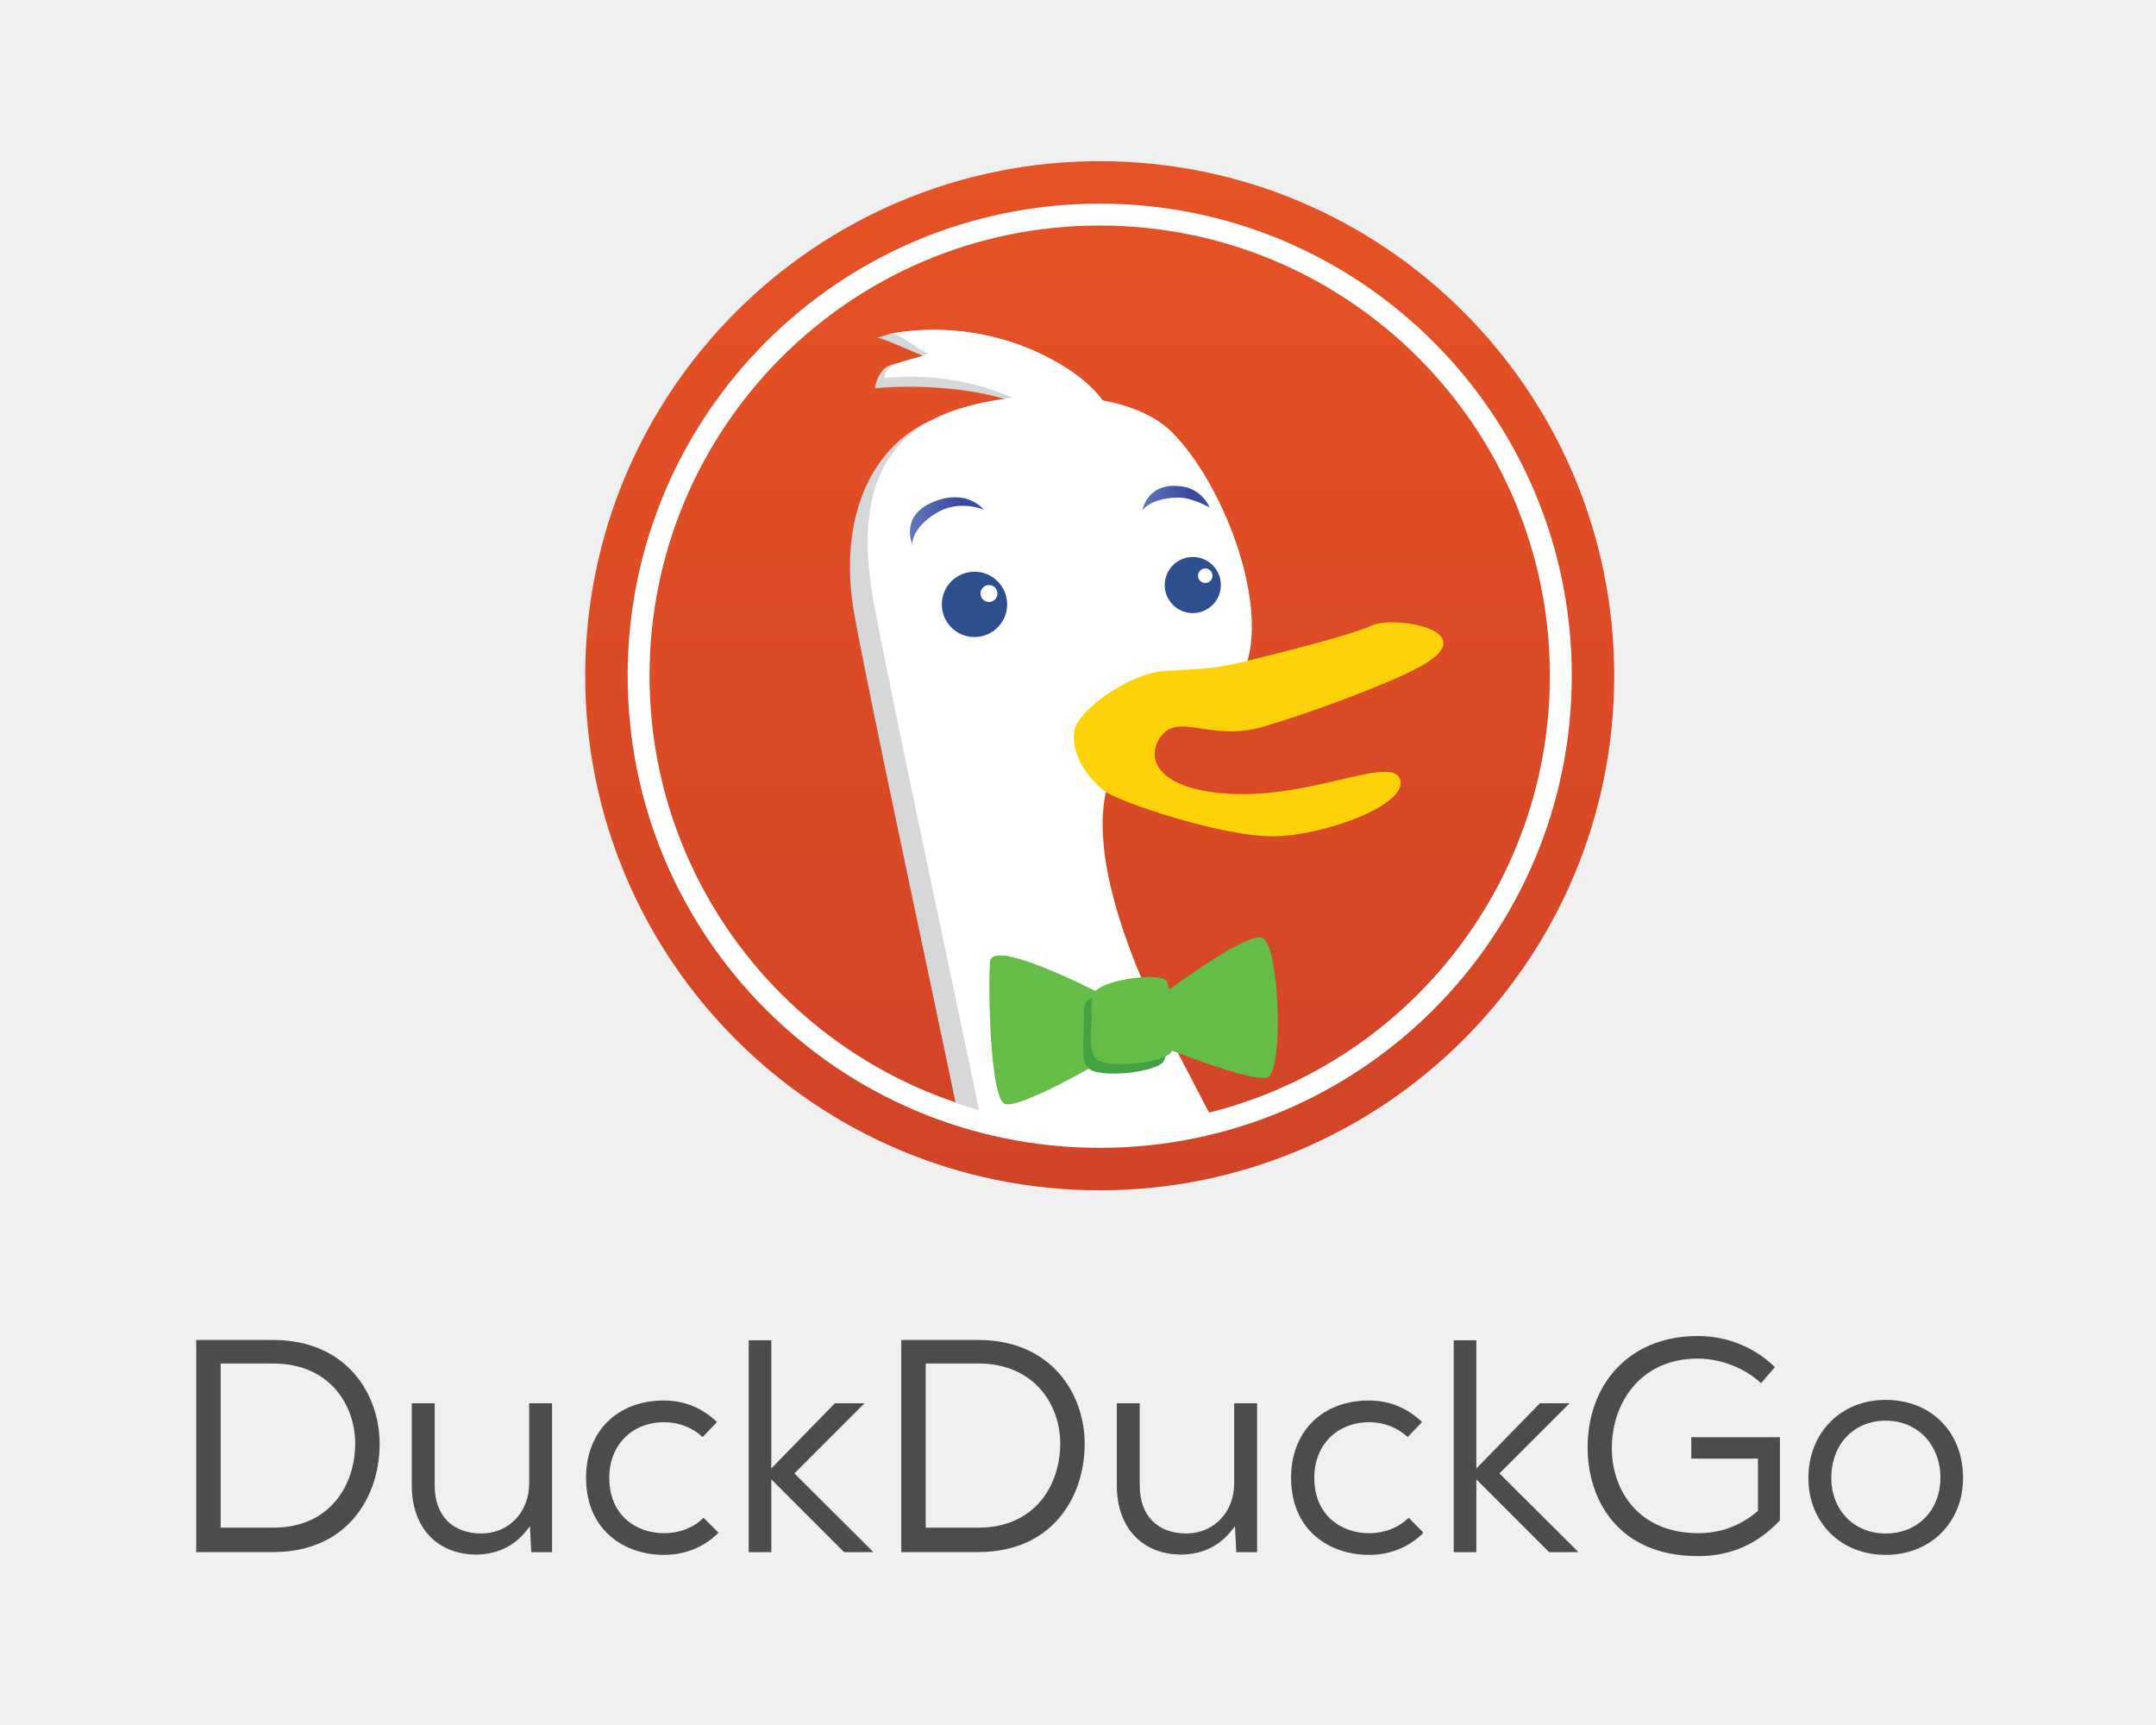
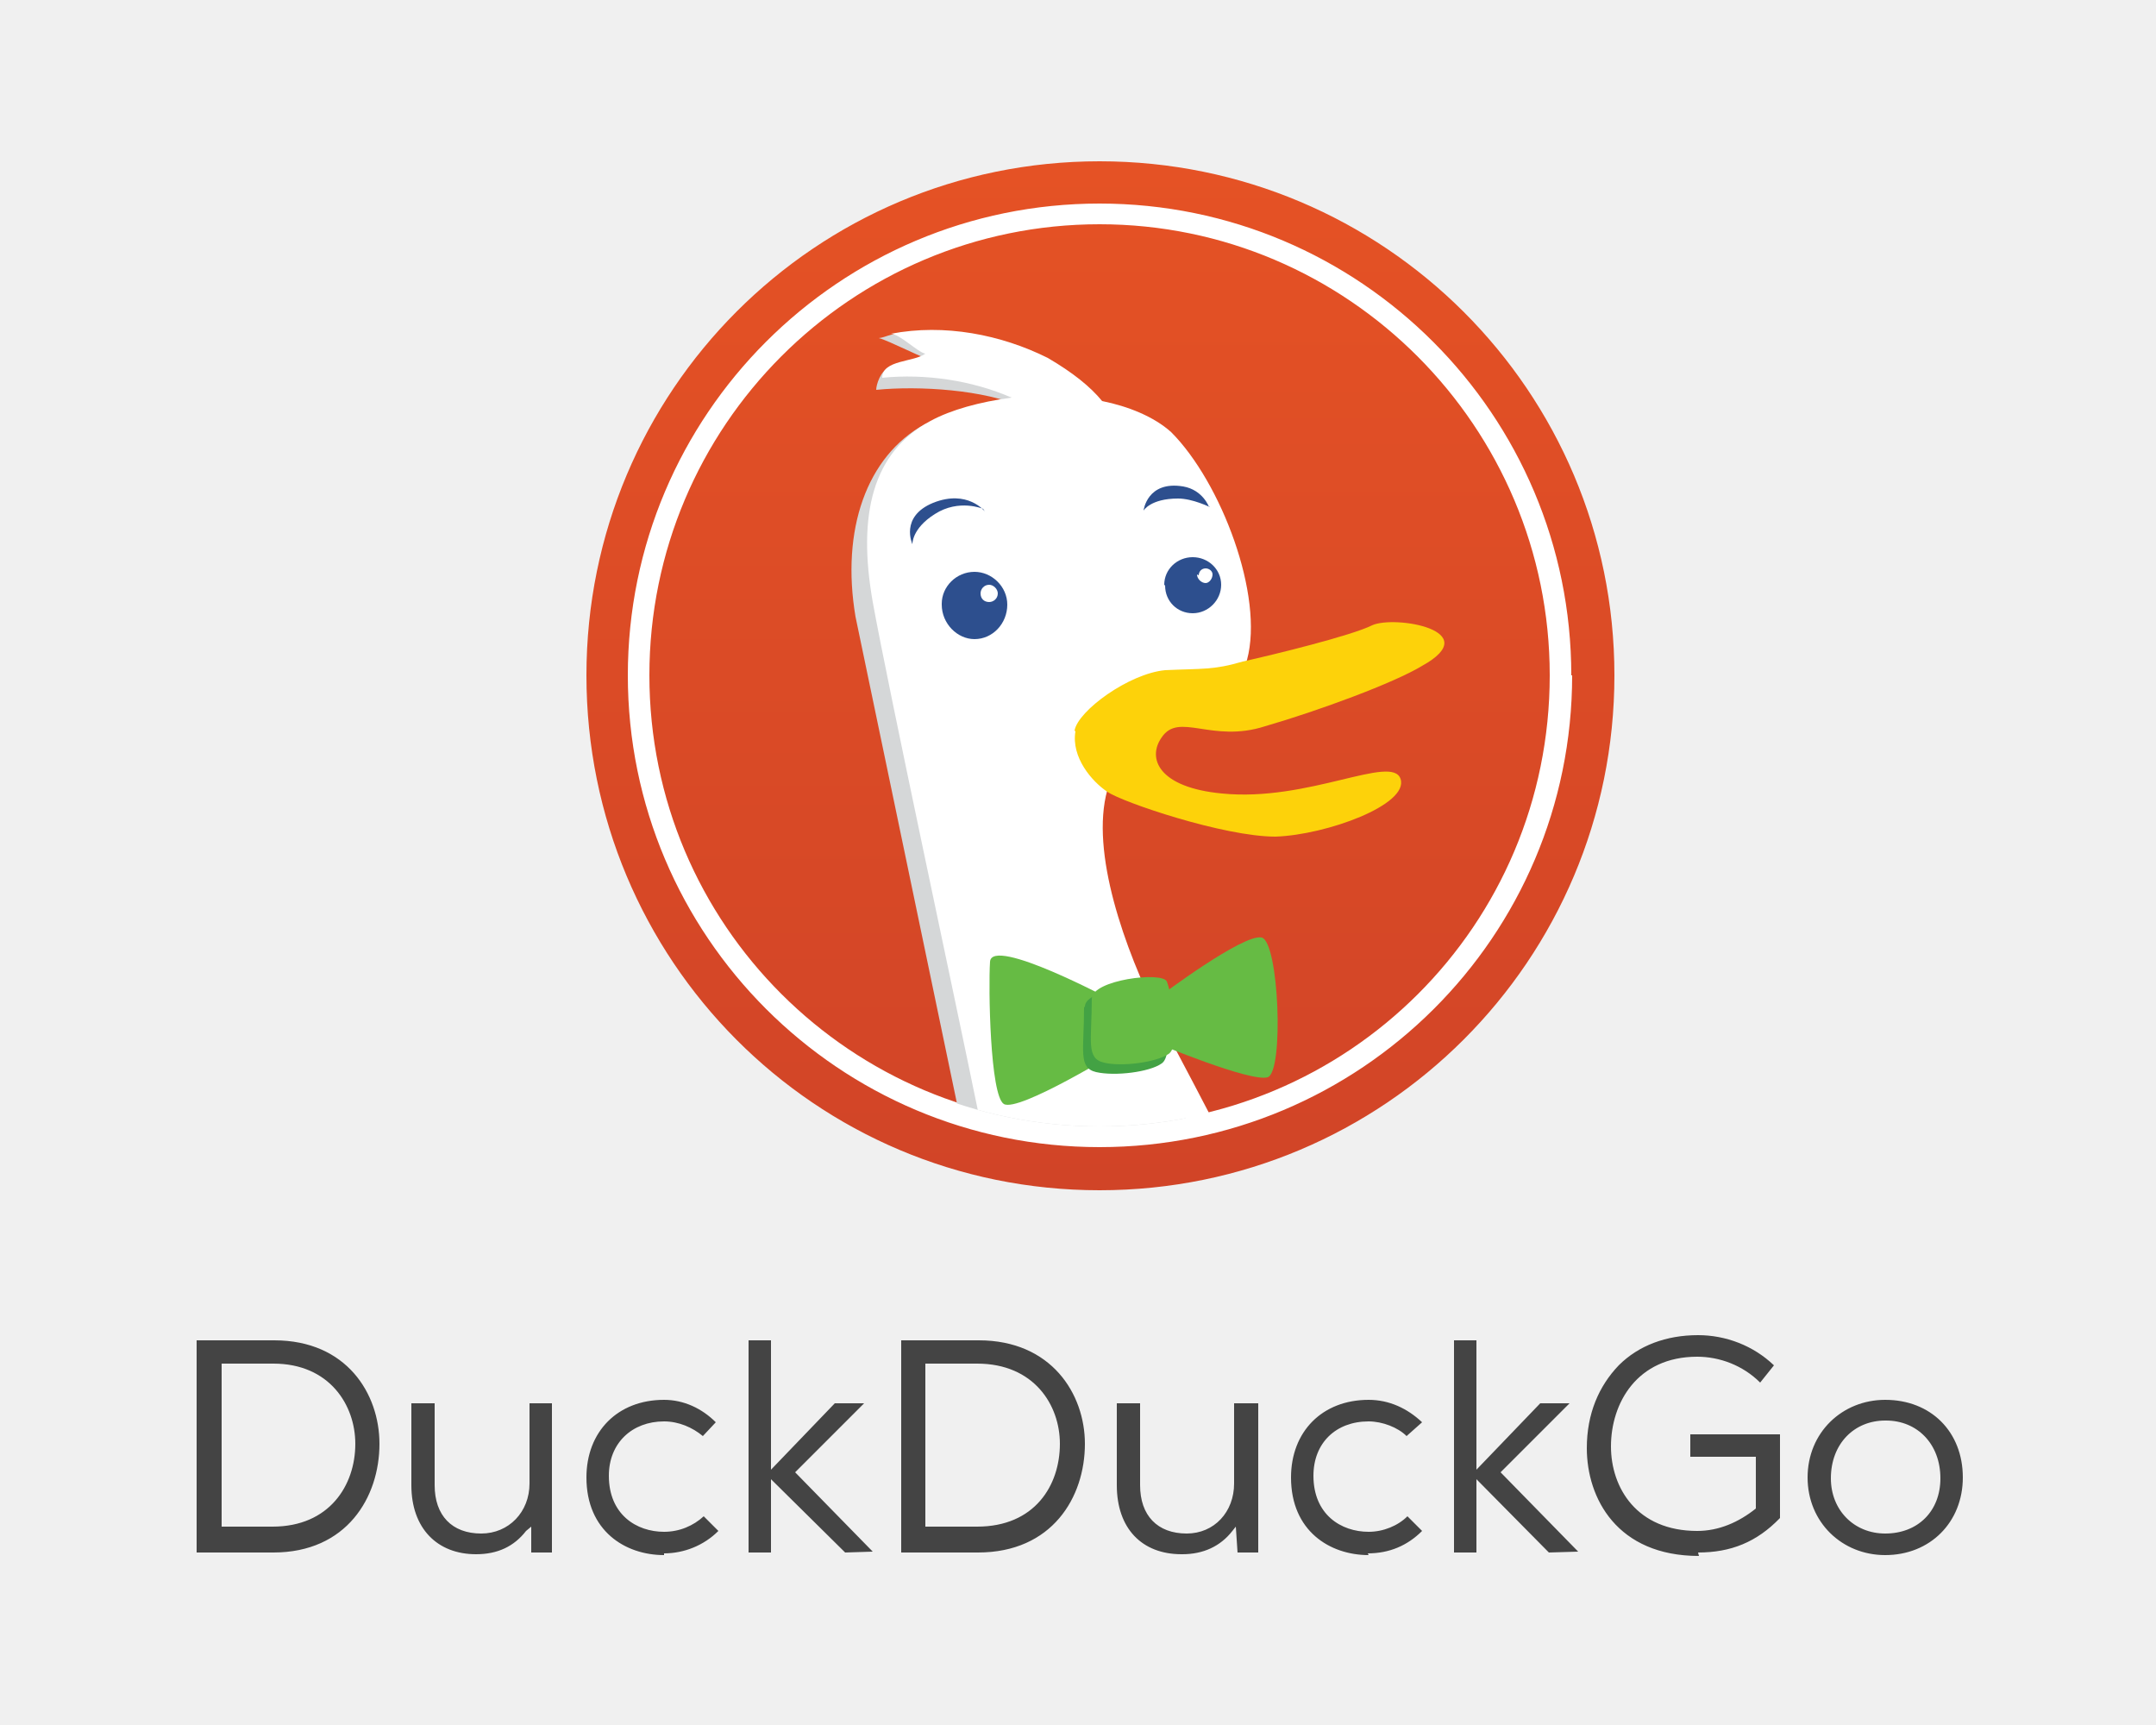
- <svg xmlns="http://www.w3.org/2000/svg" xmlns:xlink="http://www.w3.org/1999/xlink" width="250" height="200">
-   <path d="M193.184 77.171a56.556 59.86 0 1 1-113.112 0 56.556 59.86 0 1 1 113.112 0z" transform="matrix(1 0 0 .974 -9.329 2.782)" fill="#fff" />
-   <g>
-     <linearGradient id="a" gradientUnits="userSpaceOnUse" x1="277.519" y1="-668.007" x2="277.519" y2="-548.688" gradientTransform="matrix(1 0 0 -1 -150 -530)">
-       <stop offset="0" stop-color="#D14427" />
-       <stop offset="1" stop-color="#E55225" />
-     </linearGradient>
-     <path fill="url(#a)" d="M179.717 78.348c0 28.828-23.369 52.201-52.199 52.201s-52.199-23.373-52.199-52.201 23.369-52.199 52.199-52.199 52.199 23.371 52.199 52.199zm7.461 0c0 32.947-26.713 59.66-59.66 59.66-32.947 0-59.66-26.713-59.66-59.66 0-32.947 26.713-59.66 59.66-59.66 32.947 0 59.66 26.712 59.66 59.66zm-4.922 0c0-30.229-24.51-54.736-54.738-54.736-30.227 0-54.738 24.508-54.738 54.736s24.512 54.736 54.738 54.736c30.228 0 54.738-24.508 54.738-54.736z" />
-     <g>
-       <g>
-         <defs>
-           <path id="b" d="M179.922 78.207c0 28.895-23.506 52.4-52.404 52.4-28.893 0-52.396-23.508-52.396-52.4 0-28.891 23.506-52.396 52.396-52.396 28.898-.001 52.404 23.505 52.404 52.396z" />
-         </defs>
-         <clipPath id="c">
-           <use xlink:href="#b" overflow="visible" />
-         </clipPath>
-         <g clip-path="url(#c)">
-           <path fill="#D5D7D8" d="M148.482 154.541c-1.801-8.285-12.262-27.039-16.229-34.969-3.965-7.93-7.939-19.11-6.129-26.322.327-1.312-3.436-11.307-2.354-12.014 8.415-5.49 10.633.598 14.002-1.863 1.738-1.273 4.09 1.047 4.693-1.059 2.158-7.568-3.006-20.76-8.768-26.527-1.885-1.879-4.773-3.059-8.031-3.686-1.254-1.713-3.275-3.361-6.138-4.879-3.188-1.697-10.121-3.938-13.717-4.535-2.492-.41-3.055.287-4.119.461.992.088 5.699 2.414 6.615 2.549-.916.619-3.607-.029-5.324.742-.865.391-1.512 1.877-1.506 2.58 4.91-.496 12.574-.016 17.1 2-3.602.41-9.08.867-11.436 2.105-6.848 3.609-9.873 12.035-8.07 22.133 1.804 10.075 9.738 46.849 12.262 59.129 2.525 12.263-5.408 20.189-10.455 22.354l5.408.363-1.801 3.967c6.484.719 13.695-1.441 13.695-1.441-1.438 3.965-11.176 5.412-11.176 5.412s4.691 1.438 12.258-1.447c7.575-2.883 12.261-4.688 12.261-4.688l3.605 9.373 6.854-6.846 2.884 7.211c.009-.001 5.419-1.808 3.616-10.103z" />
-           <path fill="#fff" d="M150.66 152.859c-1.795-8.289-12.256-27.043-16.227-34.975-3.968-7.935-7.933-19.112-6.129-26.321.334-1.309.34-6.668 1.428-7.379 8.41-5.494 7.813-.184 11.186-2.645 1.74-1.27 3.133-2.805 3.738-4.912 2.164-7.572-3.006-20.76-8.773-26.529-1.879-1.879-4.768-3.062-8.025-3.686-1.252-1.717-3.271-3.361-6.132-4.881-5.391-2.863-12.074-4.006-18.266-2.883.99.09 3.256 2.137 4.168 2.273-1.381.936-5.053.816-5.029 2.896 4.916-.492 10.303.285 14.834 2.297-3.602.41-6.955 1.299-9.311 2.543-6.854 3.602-8.656 10.812-6.854 20.914 1.807 10.096 9.742 46.869 12.256 59.127 2.527 12.258-5.402 20.188-10.449 22.352l5.408.359-1.801 3.973c6.484.717 13.695-1.443 13.695-1.443-1.438 3.972-11.176 5.406-11.176 5.406s4.686 1.443 12.258-1.445c7.578-2.883 12.267-4.684 12.267-4.684l3.602 9.373 6.854-6.85 2.889 7.211c-.007.005 5.398-1.8 3.589-10.091z" />
-           <path fill="#2D4F8E" d="M109.211 70.074c0-2.092 1.693-3.787 3.789-3.787 2.09 0 3.785 1.695 3.785 3.787 0 2.094-1.695 3.787-3.785 3.787-2.096 0-3.789-1.693-3.789-3.787z" />
-           <path fill="#fff" d="M113.697 68.812c0-.545.441-.984.98-.984.543 0 .984.439.984.984 0 .543-.441.984-.984.984-.538.001-.98-.441-.98-.984z" />
-           <path fill="#2D4F8E" d="M135.057 67.828c0-1.793 1.461-3.25 3.252-3.25 1.801 0 3.256 1.457 3.256 3.25 0 1.801-1.455 3.258-3.256 3.258-1.791 0-3.252-1.457-3.252-3.258z" />
-           <path fill="#fff" d="M138.914 66.746c0-.463.379-.842.838-.842.477 0 .844.379.844.842 0 .469-.367.842-.844.842-.459 0-.838-.373-.838-.842z" />
-           <linearGradient id="d" gradientUnits="userSpaceOnUse" x1="255.509" y1="-590.363" x2="264.076" y2="-590.363" gradientTransform="matrix(1 0 0 -1 -150 -530)">
-             <stop offset=".006" stop-color="#6176B9" />
-             <stop offset=".691" stop-color="#394A9F" />
-           </linearGradient>
-           <path fill="url(#d)" d="M114.076 59.101s-2.854-1.291-5.629.453c-2.77 1.742-2.668 3.523-2.668 3.523s-1.473-3.283 2.453-4.891c3.93-1.61 5.844.915 5.844.915z" />
-           <linearGradient id="e" gradientUnits="userSpaceOnUse" x1="282.463" y1="-587.754" x2="290.268" y2="-587.754" gradientTransform="matrix(1 0 0 -1 -150 -530)">
-             <stop offset=".006" stop-color="#6176B9" />
-             <stop offset=".691" stop-color="#394A9F" />
-           </linearGradient>
-           <path fill="url(#e)" d="M140.268 58.841s-2.051-1.172-3.643-1.152c-3.268.043-4.162 1.488-4.162 1.488s.549-3.445 4.734-2.754c2.266.377 3.071 2.418 3.071 2.418z" />
-         </g>
-       </g>
-       <path fill="#FDD20A" d="M124.59 84.678c.379-2.291 6.299-6.625 10.49-6.887 4.201-.264 5.51-.205 9.01-1.043 3.508-.838 12.535-3.088 15.033-4.242 2.504-1.156 13.102.572 5.631 4.738-3.234 1.809-11.945 5.131-18.172 6.988-6.219 1.861-9.99-1.777-12.059 1.281-1.646 2.432-.334 5.762 7.098 6.453 10.037.93 19.66-4.52 20.719-1.625 1.064 2.895-8.625 6.508-14.527 6.623-5.891.111-17.776-3.896-19.553-5.137-1.785-1.239-4.164-4.13-3.67-7.149z" />
-     </g>
+ <svg xmlns="http://www.w3.org/2000/svg" width="250" height="200">
+   <linearGradient id="a" x1="277.5" x2="277.5" y1="-668" y2="-548.7" gradientUnits="userSpaceOnUse" gradientTransform="matrix(1 0 0 -1 -150 -530)">
+     <stop offset="0" stop-color="#D14427" />
+     <stop offset="1" stop-color="#E55225" />
+   </linearGradient>
+   <clipPath id="b">
+     <path d="M180 78.2c0 29-23.6 52.4-52.5 52.4-29 0-52.4-23.5-52.4-52.4 0-29 23.6-52.4 52.5-52.4 29 0 52.4 23.5 52.4 52.4z" />
+   </clipPath>
+   <path fill="#fff" d="M184 78a56.6 58.3 0 1 1-113.3 0A56.6 58.3 0 1 1 184 78z" />
+   <path fill="url(#a)" d="M179.7 78.3c0 29-23.4 52.2-52.2 52.2s-52.2-23.3-52.2-52.2S98.7 26 127.5 26s52.2 23.5 52.2 52.3zm7.5 0c0 33-26.7 59.7-59.7 59.7S68 111.3 68 78.3s26.6-59.6 59.5-59.6c33 0 59.7 26.7 59.7 59.6zm-5 0c0-30.2-24.5-54.7-54.7-54.7-30.2 0-54.7 24.5-54.7 54.7S97.3 133 127.5 133c30.2 0 54.8-24.4 54.8-54.7z" />
+   <g clip-path="url(#b)">
+     <path fill="#d5d7d8" d="M148.5 154.5c-1.8-8.2-12.3-27-16.2-35-4-8-8-19-6.2-26.2.5-1.4-3.3-11.4-2.2-12 8.4-5.6 10.6.5 14-2 1.7-1.2 4 1 4.7-1 2-7.6-3-20.7-8.8-26.5-2-2-4.8-3-8-3.7-1.3-1.6-3.3-3.3-6.2-4.8-3.2-1.7-10-4-13.7-4.5-2.5-.4-3 .3-4 .4 1 .2 5.6 2.6 6.5 2.7-1 .6-3.6 0-5.3.7-1 .4-1.5 2-1.5 2.6 5-.5 12.6 0 17 2-3.5.4-9 1-11.4 2-6.7 3.7-9.7 12.2-8 22.3l12.3 59c2.6 12.3-5.4 20.3-10.4 22.4l5.3.4-1.8 4c6.5.8 13.7-1.4 13.7-1.4-1.5 4-11.2 5.4-11.2 5.4s4.7 1.5 12.3-1.4c7.5-3 12.2-4.7 12.2-4.7l3.6 9.3 7-7 3 7.3s5.3-1.8 3.5-10z" />
+     <path fill="#fff" d="M150.7 153c-1.8-8.4-12.3-27.2-16.3-35-4-8-8-19.2-6-26.4.2-1.3.2-6.7 1.3-7.4 8.4-5.5 7.8-.2 11.2-2.7 1.7-1.2 3-2.8 3.7-5 2-7.4-3-20.6-8.8-26.4-2-1.8-5-3-8-3.6-1.4-1.7-3.4-3.3-6.3-5-5.4-2.7-12-4-18.2-2.8 1 0 3.2 2.2 4 2.3-1.3 1-5 .7-5 2.8 5-.5 10.4.3 15 2.3-3.7.5-7 1.4-9.4 2.7-6.7 3.6-8.5 10.8-6.7 21 1.8 10 9.7 46.7 12.2 59C116 141 108 149 103 151l5.5.4-1.8 4c6.5.7 13.7-1.5 13.7-1.5-1.5 4-11.2 5.3-11.2 5.3s4.7 1.5 12.3-1.4l12.2-4.8 3.6 9.4 7-7 2.8 7.4s5.5-1.8 3.7-10z" />
+     <path fill="#2d4f8e" d="M109.2 70c0-2 1.7-3.7 3.8-3.7 2 0 3.8 1.7 3.8 3.8 0 2.2-1.7 4-3.8 4-2 0-3.8-1.8-3.8-4z" />
+     <path fill="#fff" d="M113.7 68.8c0-.5.4-1 1-1 .5 0 1 .5 1 1 0 .6-.5 1-1 1-.6 0-1-.4-1-1z" />
+     <path fill="#2d4f8e" d="M135 67.8c0-1.8 1.5-3.2 3.3-3.2 1.8 0 3.3 1.4 3.3 3.2 0 1.8-1.5 3.3-3.3 3.3-1.8 0-3.2-1.4-3.2-3.2z" />
+     <path fill="#fff" d="M139 66.7c0-.4.3-.8.8-.8.4 0 .8.3.8.7 0 .5-.4 1-.8 1-.5 0-1-.5-1-1z" />
+     <path fill="#2d4f8e" d="M114 59s-2.8-1.2-5.6.6c-2.7 1.7-2.6 3.5-2.6 3.5s-1.5-3.2 2.4-4.8c4-1.6 6 1 6 1z" />
+     <path fill="#2d4f8e" d="M140.3 58.8s-2-1-3.7-1c-3.2 0-4 1.4-4 1.4s.4-3.5 4.6-2.8c2.3.4 3 2.4 3 2.4z" />
  </g>
-   <g>
-     <path fill="#4C4C4C" d="M22.754 179.957v-24.598h8.914c8.487 0 12.352 6.236 12.352 12.033 0 6.254-3.819 12.562-12.352 12.562l-8.914.003zm2.834-2.834h6.08c6.575 0 9.518-4.904 9.518-9.766 0-4.465-2.979-9.271-9.518-9.271h-6.08v19.037z" />
-     <path fill="#4C4C4C" d="M55.245 180.24c-4.554 0-7.497-3.137-7.497-7.992v-9.551h2.657v9.516c0 3.496 2.034 5.584 5.442 5.584 3.195-.035 5.513-2.488 5.513-5.832v-9.268h2.657v17.26h-2.414l-.152-3.002-.412.518c-1.432 1.8-3.381 2.732-5.794 2.767z" />
-     <path fill="#4C4C4C" d="M76.976 180.275c-4.49 0-9.02-2.77-9.02-8.949 0-5.354 3.625-8.949 9.02-8.949 2.361 0 4.436.842 6.168 2.502l-1.67 1.734c-1.175-1.096-2.781-1.721-4.427-1.721-3.768 0-6.399 2.646-6.399 6.434 0 4.445 3.196 6.436 6.364 6.436 1.782 0 3.4-.636 4.573-1.791l1.736 1.736c-1.747 1.705-3.881 2.568-6.345 2.568z" />
-     <polygon fill="#4C4C4C" points="97.873,179.957 89.438,171.521 89.438,179.957 86.816,179.957 86.816,155.395 89.438,155.395 89.438,170.252 96.811,162.697 100.248,162.697 92.114,170.831 101.241,179.922 101.241,179.957" />
-     <path fill="#4C4C4C" d="M104.507 179.957v-24.598h8.913c8.487 0 12.354 6.236 12.354 12.033 0 6.254-3.817 12.562-12.354 12.562l-8.913.003zm2.833-2.834h6.08c6.575 0 9.519-4.904 9.519-9.766 0-4.465-2.979-9.271-9.519-9.271h-6.08v19.037z" />
-     <path fill="#4C4C4C" d="M136.996 180.24c-4.555 0-7.496-3.137-7.496-7.992v-9.551h2.657v9.516c0 3.496 2.034 5.584 5.44 5.584 3.193-.035 5.514-2.488 5.514-5.832v-9.268h2.656v17.26h-2.416l-.149-3.002-.412.518c-1.433 1.8-3.381 2.732-5.794 2.767z" />
-     <path fill="#4C4C4C" d="M158.729 180.275c-4.49 0-9.021-2.77-9.021-8.949 0-5.354 3.625-8.949 9.021-8.949 2.36 0 4.438.842 6.168 2.502l-1.67 1.734c-1.176-1.096-2.781-1.721-4.428-1.721-3.768 0-6.398 2.646-6.398 6.434 0 4.445 3.197 6.436 6.363 6.436 1.782 0 3.4-.636 4.573-1.792l1.685 1.688-.088.09.049.049c-1.73 1.644-3.833 2.478-6.254 2.478z" />
-     <polygon fill="#4C4C4C" points="179.625,179.957 171.189,171.521 171.189,179.957 168.568,179.957 168.568,155.395 171.189,155.395 171.189,170.252 178.562,162.697 182.001,162.697 173.867,170.831 182.993,179.922 182.993,179.957" />
-     <path fill="#4C4C4C" d="M196.908 180.418c-9.457 0-12.812-6.75-12.812-12.529-.019-3.765 1.256-7.125 3.584-9.467 2.293-2.305 5.473-3.523 9.193-3.523 3.367 0 6.537 1.279 8.938 3.604l-1.606 1.869c-1.886-1.763-4.681-2.853-7.329-2.853-6.854 0-9.979 5.375-9.979 10.369 0 4.912 3.105 9.873 10.049 9.873 2.529 0 4.885-.867 6.81-2.512l.088-.074v-6.064h-7.729v-2.479h10.277v9.646c-2.647 2.796-5.74 4.14-9.484 4.14z" />
-     <path fill="#4C4C4C" d="M218.643 180.275c-5.187 0-8.949-3.748-8.949-8.914 0-5.246 3.766-9.055 8.949-9.055 5.289 0 8.983 3.723 8.983 9.055 0 5.166-3.778 8.914-8.983 8.914zm.034-15.56c-3.726 0-6.327 2.734-6.327 6.646 0 3.729 2.646 6.436 6.293 6.436 3.709 0 6.326-2.646 6.362-6.434 0-3.853-2.661-6.648-6.328-6.648z" />
-   </g>
-   <g>
-     <path fill="#65BC46" d="M129.133 115.975s-14.1-7.521-14.33-4.47c-.238 3.056 0 15.509 1.643 16.451 1.646.938 13.395-6.108 13.395-6.108l-.708-5.873z" />
-     <path fill="#65BC46" d="M134.535 115.501s9.635-7.285 11.754-6.815c2.111.478 2.582 15.51.701 16.224-1.881.696-12.908-3.816-12.908-3.816l.453-5.593z" />
-     <path fill="#43A244" d="M125.719 116.771c0 4.931-.709 7.049 1.41 7.517 2.112.473 6.105 0 7.518-.938 1.41-.94.232-7.281-.235-8.465-.474-1.171-8.693-.228-8.693 1.886z" />
-     <path fill="#65BC46" d="M126.615 115.675c0 4.933-.707 7.05 1.41 7.519 2.109.474 6.104 0 7.518-.938 1.41-.941.232-7.279-.238-8.466-.471-1.172-8.69-.228-8.69 1.885z" />
-   </g>
-   <path fill="#fff" d="M140.029 128.698c-4.133 1.052-8.46 1.613-12.916 1.613-4.715 0-9.282-.637-13.631-1.811l.05.413c4.334 1.165 8.884 1.796 13.581 1.796 4.511 0 8.89-.573 13.068-1.649l-.152-.362z" />
+   <path fill="#fdd20a" d="M124.6 84.7c.4-2.3 6.3-6.6 10.5-7 4.3-.2 5.6 0 9-1 3.6-.8 12.6-3 15-4.2 2.6-1.2 13.2.6 5.8 4.7-3.3 2-12 5.2-18.2 7-6.2 2-10-1.7-12 1.3-1.7 2.4-.4 5.8 7 6.5 10 1 19.7-4.6 20.7-1.7 1 3-8.6 6.5-14.5 6.7-6 0-17.8-4-19.5-5.2-1.8-1.2-4.2-4-3.7-7z" />
+   <path fill="#6b4" d="M129 116s-14-7.5-14.2-4.5c-.2 3 0 15.5 1.6 16.5 1.7 1 13.4-6.2 13.4-6.2l-.7-5.8zM134.5 115.5s9.7-7.3 11.8-6.8c2 .5 2.6 15.5.7 16.2-2 .6-13-4-13-4l.5-5.5z" />
+   <path fill="#43a244" d="M125.7 116.8c0 5-.7 7 1.4 7.5 2.2.5 6.2 0 7.6-1 1.5-1 .3-7.2-.2-8.4-.5-1.3-8.7-.3-8.7 1.8z" />
+   <path fill="#6b4" d="M126.6 115.7c0 5-.7 7 1.4 7.5 2 .5 6 0 7.5-1s.3-7.2-.2-8.4c-.5-1.2-8.7-.2-8.7 2z" />
+   <path fill="#444" d="M22.8 180v-24.6h9c8.4 0 12.2 6.2 12.2 12 0 6.2-3.8 12.6-12.3 12.6h-9zm2.8-3h6c6.6 0 9.6-4.8 9.6-9.6 0-4.5-3-9.3-9.5-9.3h-6v19zM55.2 180.2c-4.5 0-7.5-3-7.5-8v-9.5h2.7v9.5c0 3.5 2 5.6 5.4 5.6 3.2 0 5.6-2.5 5.6-5.8v-9.3H64V180h-2.4v-3l-.6.5c-1.4 1.8-3.3 2.7-5.8 2.7zM77 180.3c-4.5 0-9-2.8-9-9 0-5.3 3.6-9 9-9 2.3 0 4.4 1 6 2.6l-1.5 1.6c-1.2-1-2.8-1.7-4.5-1.7-3.7 0-6.4 2.5-6.4 6.3 0 4.5 3.2 6.5 6.4 6.5 1.8 0 3.4-.7 4.6-1.8l1.7 1.7c-1.7 1.7-4 2.6-6.3 2.6zM98 180l-8.6-8.5v8.5h-2.6v-24.6h2.6v15l7.4-7.7h3.4l-8 8 9 9.2zM104.5 180v-24.6h9c8.4 0 12.3 6.2 12.3 12 0 6.2-3.8 12.6-12.4 12.6h-9zm2.8-3h6c6.7 0 9.6-4.8 9.6-9.6 0-4.5-3-9.3-9.6-9.3h-6v19zM137 180.2c-4.6 0-7.5-3-7.5-8v-9.5h2.7v9.5c0 3.5 2 5.6 5.4 5.6 3.2 0 5.5-2.5 5.5-5.8v-9.3h2.8V180h-2.4l-.2-3-.4.5c-1.4 1.8-3.4 2.7-5.8 2.7zM158.7 180.3c-4.5 0-9-2.8-9-9 0-5.3 3.6-9 9-9 2.4 0 4.5 1 6.2 2.6l-1.8 1.6c-1-1-2.8-1.7-4.4-1.7-3.8 0-6.4 2.5-6.4 6.3 0 4.5 3.2 6.5 6.4 6.5 1.7 0 3.4-.7 4.5-1.8l1.7 1.7c-1.7 1.7-3.8 2.6-6.3 2.6zM179.6 180l-8.4-8.5v8.5h-2.6v-24.6h2.6v15l7.4-7.7h3.4l-8 8 9 9.2zM197 180.4c-9.5 0-13-6.7-13-12.5 0-4 1.4-7.2 3.7-9.6 2.3-2.3 5.5-3.5 9.2-3.5 3.2 0 6.4 1.2 8.8 3.5l-1.6 2c-2-2-4.7-3-7.3-3-7 0-10 5.4-10 10.4 0 4.8 3 9.8 10 9.8 2.5 0 4.8-1 6.8-2.6v-6H196v-2.6h10.4v9.7c-2.7 2.8-5.7 4-9.5 4zM218.6 180.3c-5 0-9-3.8-9-9s4-9 9-9c5.3 0 9 3.7 9 9 0 5.2-3.8 9-9 9zm0-15.6c-3.6 0-6.3 2.7-6.3 6.7 0 3.7 2.7 6.4 6.3 6.4 3.8 0 6.4-2.6 6.4-6.4 0-4-2.7-6.7-6.3-6.7z" />
</svg>
